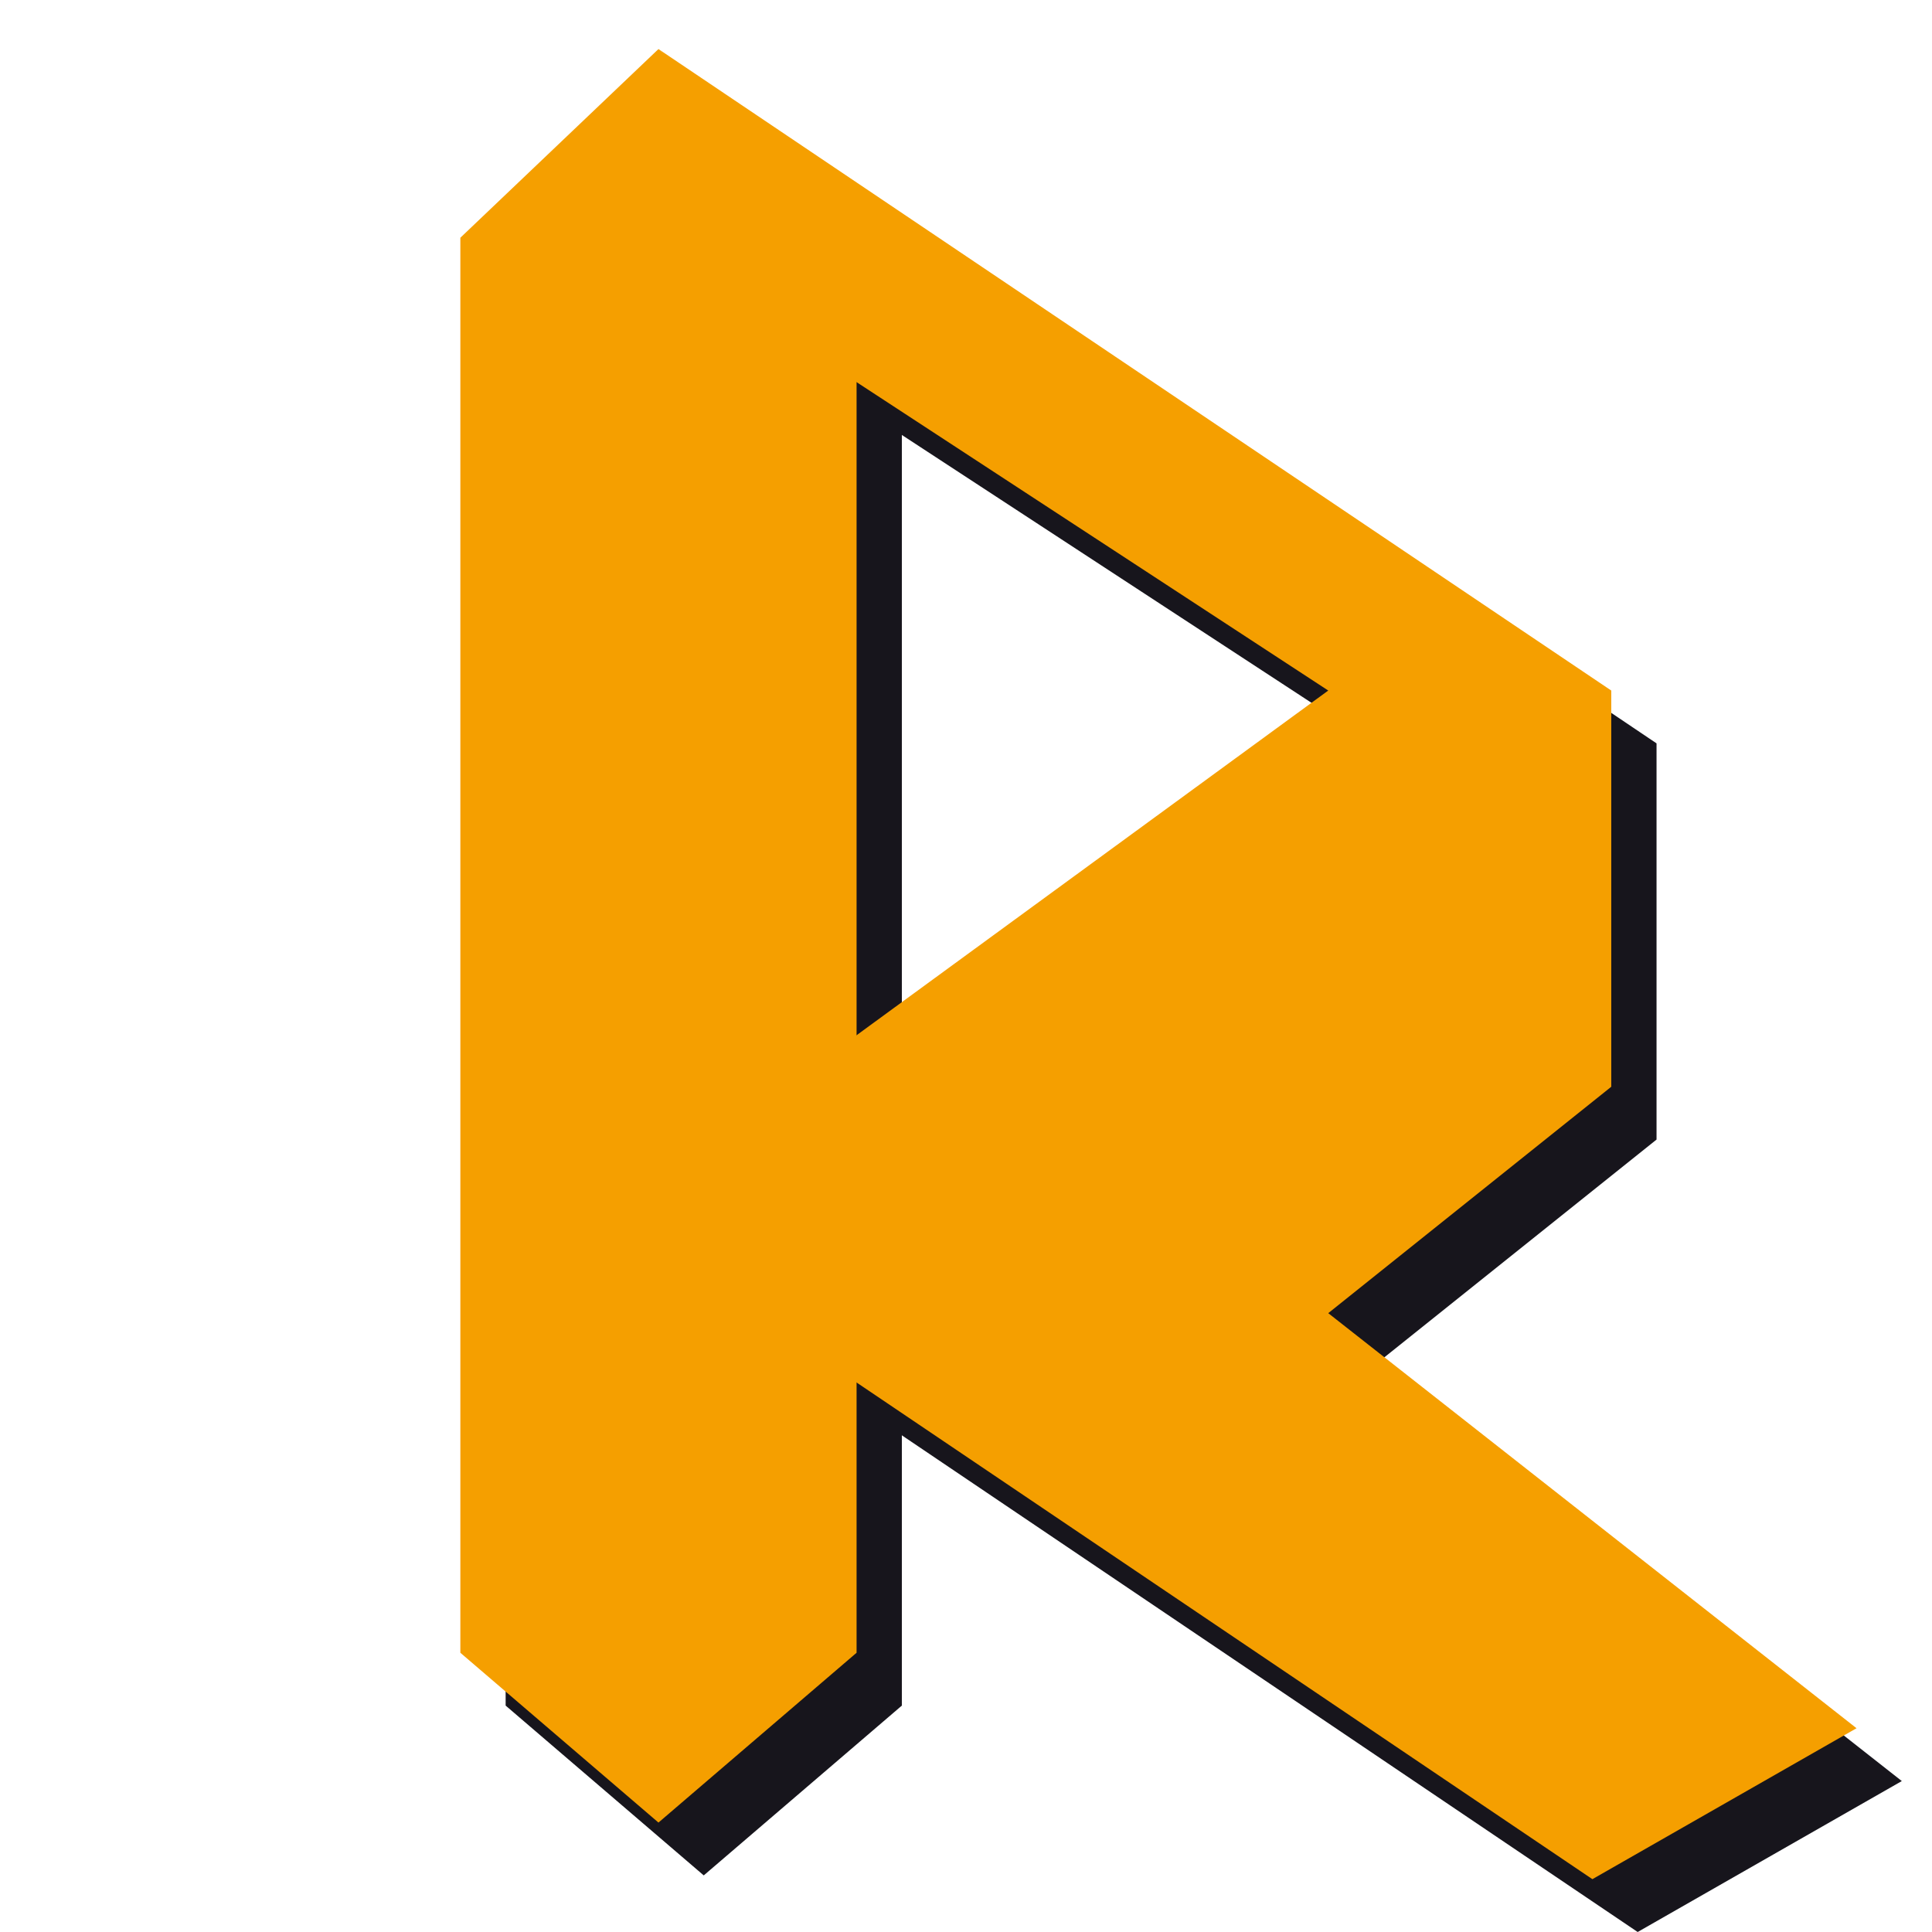
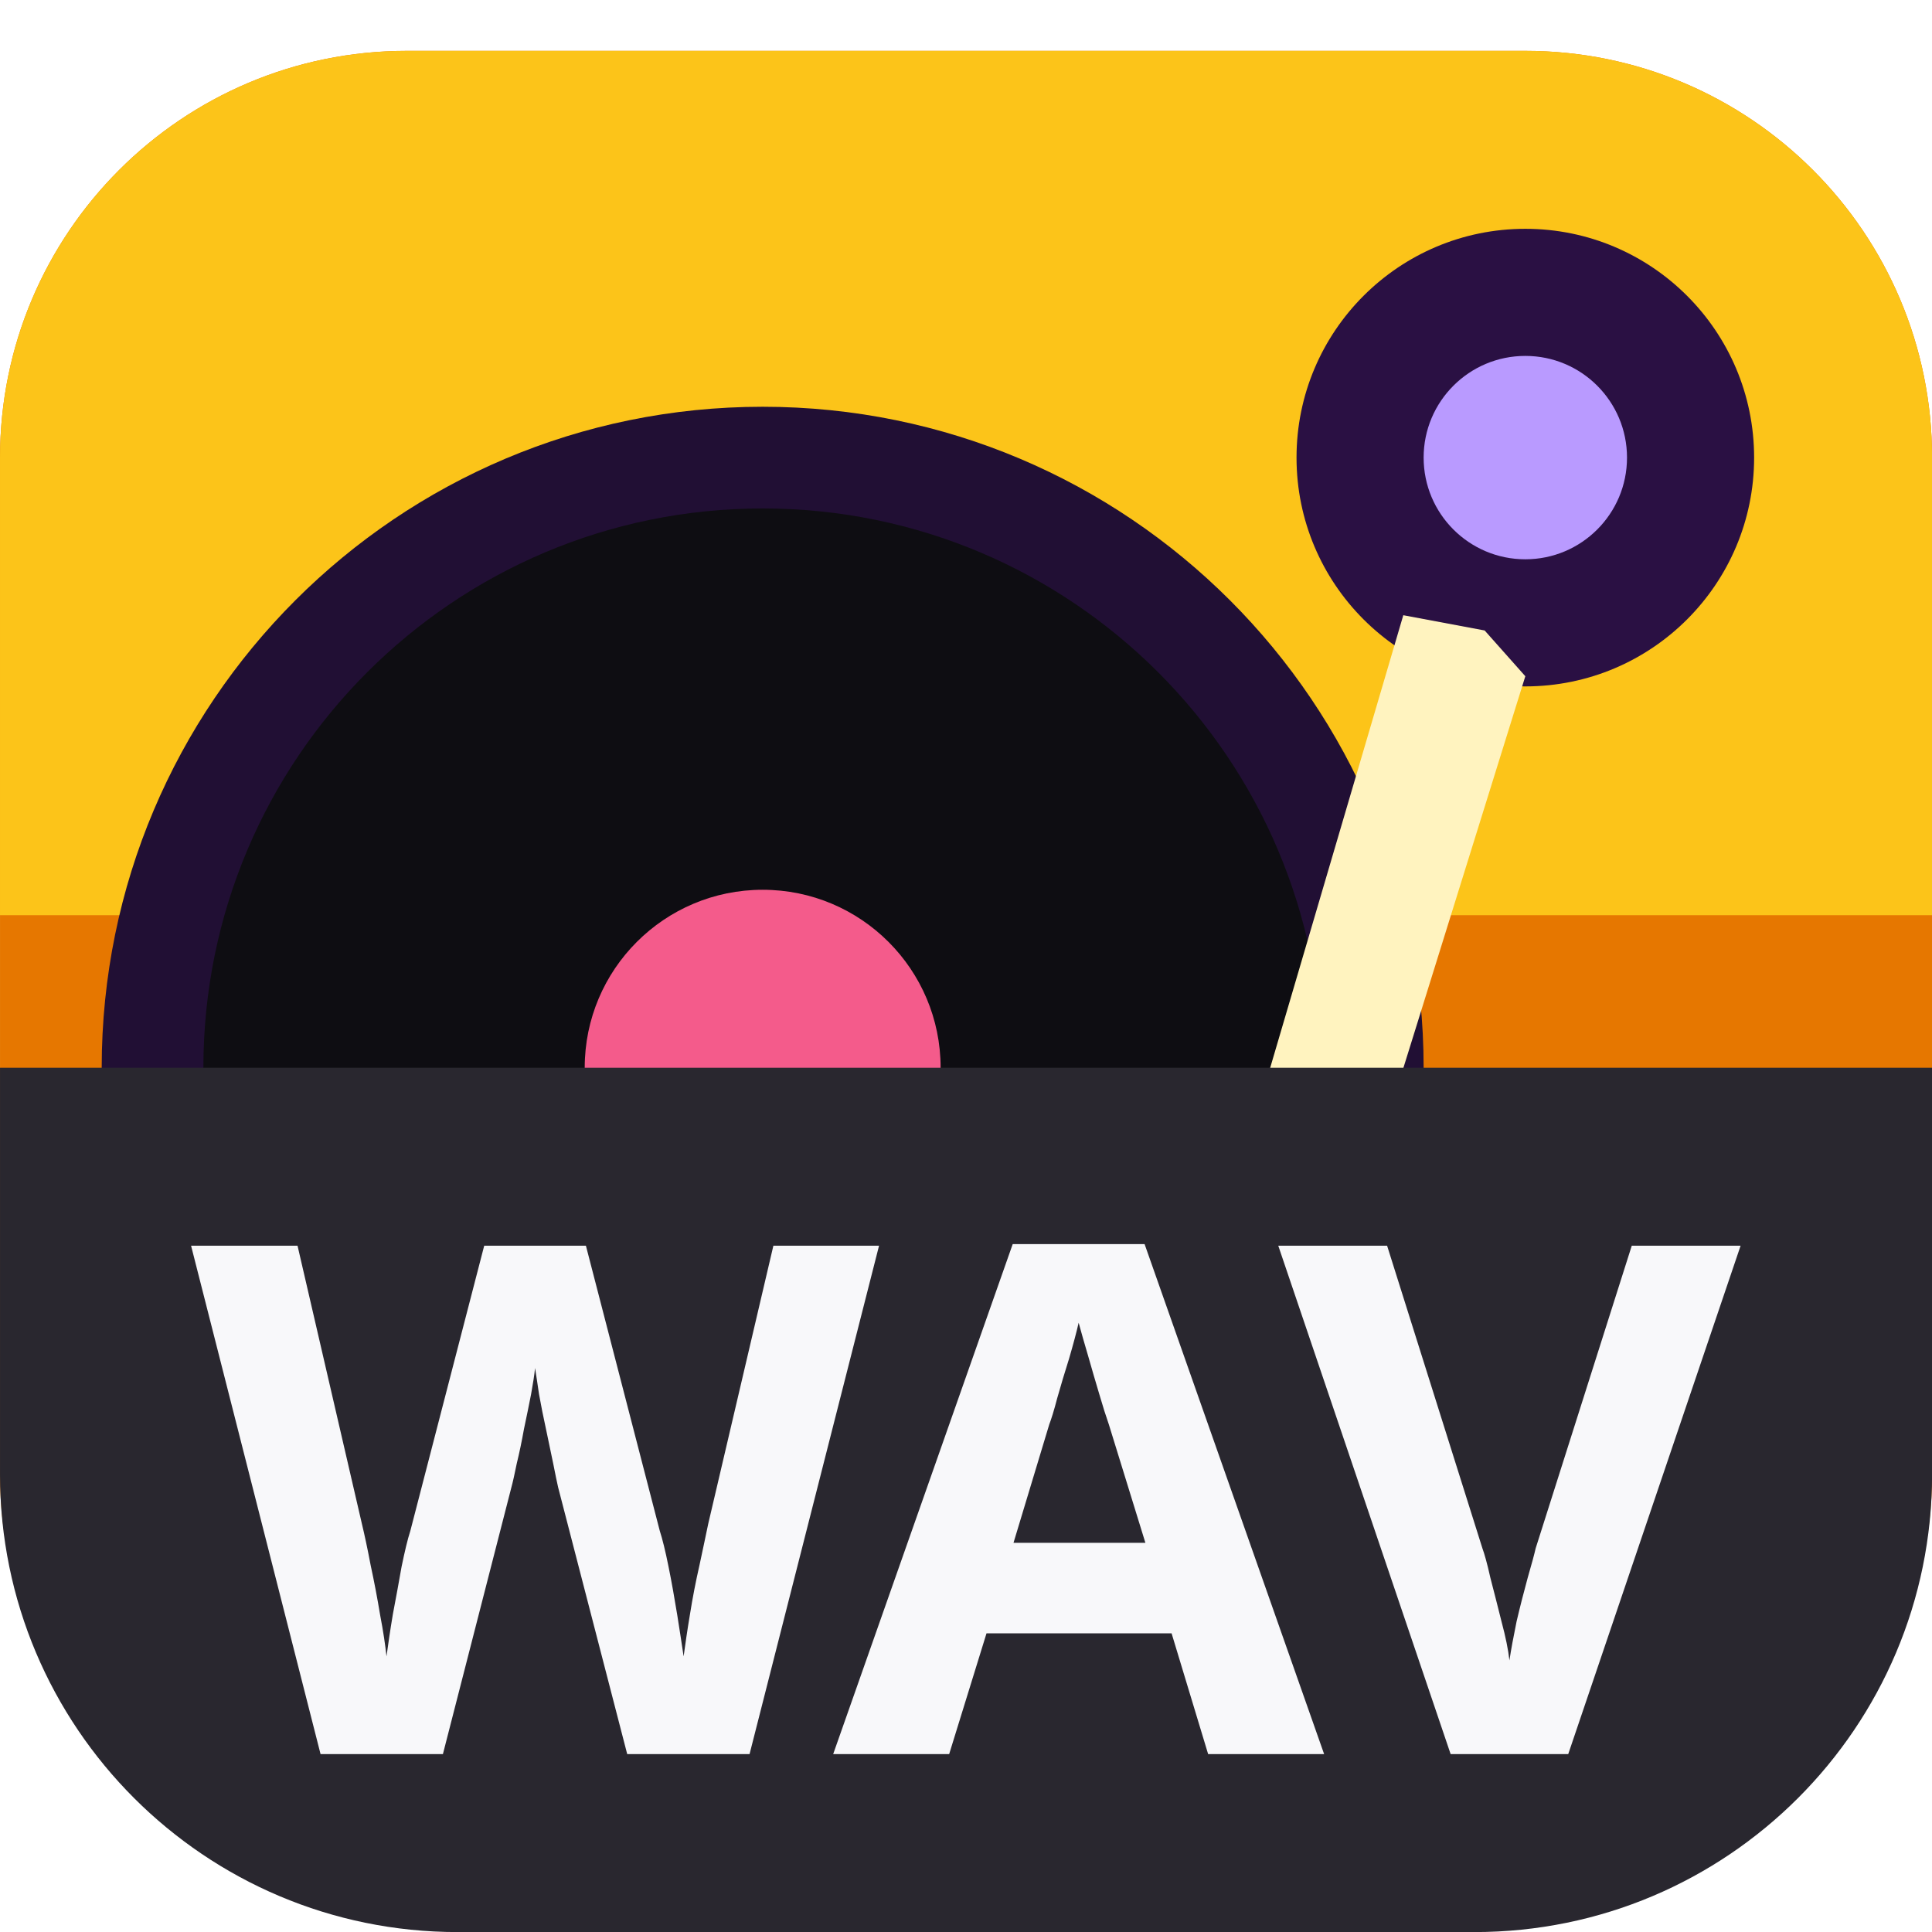
- <svg xmlns="http://www.w3.org/2000/svg" viewBox="0 0 512 512" role="img" aria-labelledby="title desc">
-   <defs>
-     <g id="r-letterform">
-       <path d="M28 208V58l21-20 21 18v152l-21 18z" />
-       <path d="M49 38l101 68v42l-30 24 56 44-28 16-80-54v-34l52-38-52-34V56z" />
-     </g>
-   </defs>
-   <use href="#r-letterform" fill="#17151c" transform="translate(64 -68) scale(2.5)" />
-   <use href="#r-letterform" fill="#f59f00" transform="translate(52 -82) scale(2.5)" />
+ <svg xmlns="http://www.w3.org/2000/svg" viewBox="0 0 48 48" role="img" aria-labelledby="title desc">
+   <g transform="translate(-6.3158 -6.3158) scale(1.2632)">
+     <rect x="5" y="6" width="38" height="36" rx="8" fill="#e67700" />
+     <path d="M13 6h22a8 8 0 0 1 8 8v9H5v-9a8 8 0 0 1 8-8z" fill="#fcc419" />
+     <circle cx="20" cy="26" r="13" fill="#210f34" />
+     <circle cx="20" cy="26" r="11" fill="#0e0d12" />
+     <circle cx="20" cy="26" r="3.5" fill="#f45b8b" />
+     <circle cx="35" cy="14" r="4.5" fill="#2a1043" />
+     <circle cx="35" cy="14" r="2" fill="#b99aff" />
+     <path d="m34.2 17.4-1.6-.3-3 10.2-5.2 3.8 1.5 2 5.8-4.2 3.3-10.6z" fill="#fff3bf" />
+     <path d="m23.5 30.3 2.6 3.3-2.7 2.1-2.6-3.3z" fill="#f45b8b" />
+     <path d="M5 26h38v8a9 9 0 0 1-9 9H14a9 9 0 0 1-9-9z" fill="#29272f" />
+     <text x="24" y="39.5" fill="#f8f8fa" font-family="Segoe UI Variable, Segoe UI, sans-serif" font-size="14" font-weight="750" letter-spacing="-0.35" text-anchor="middle">WAV</text>
+   </g>
</svg>
